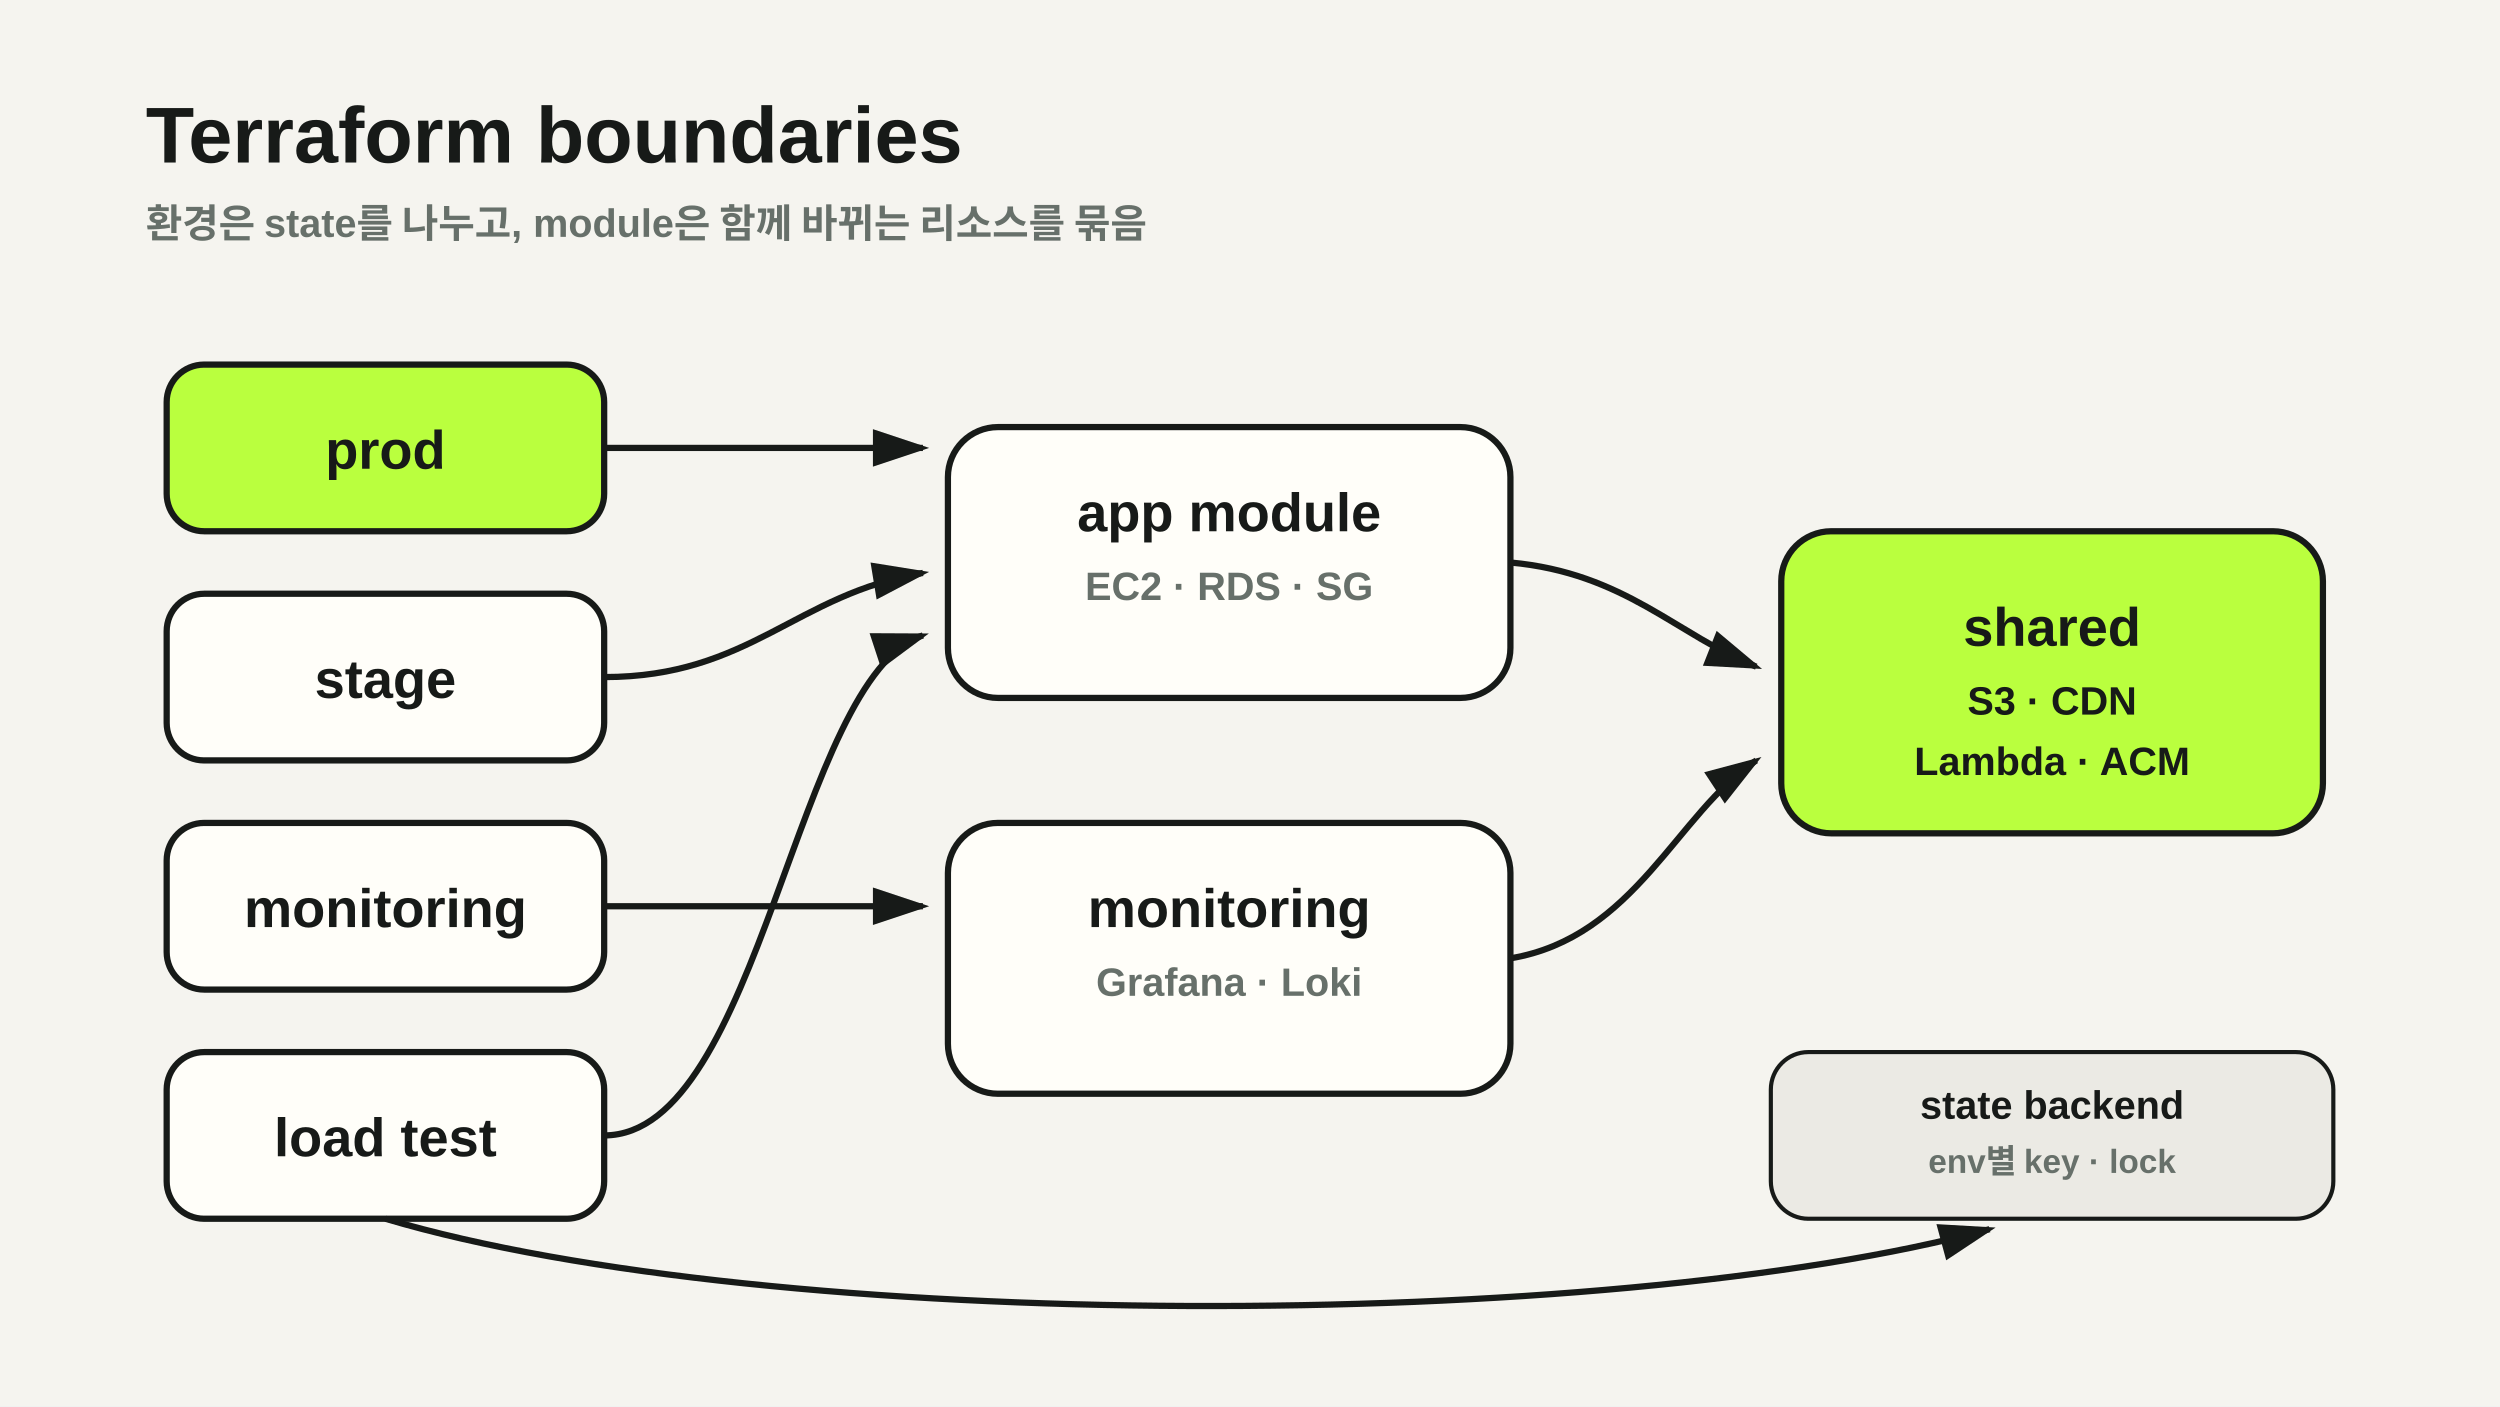
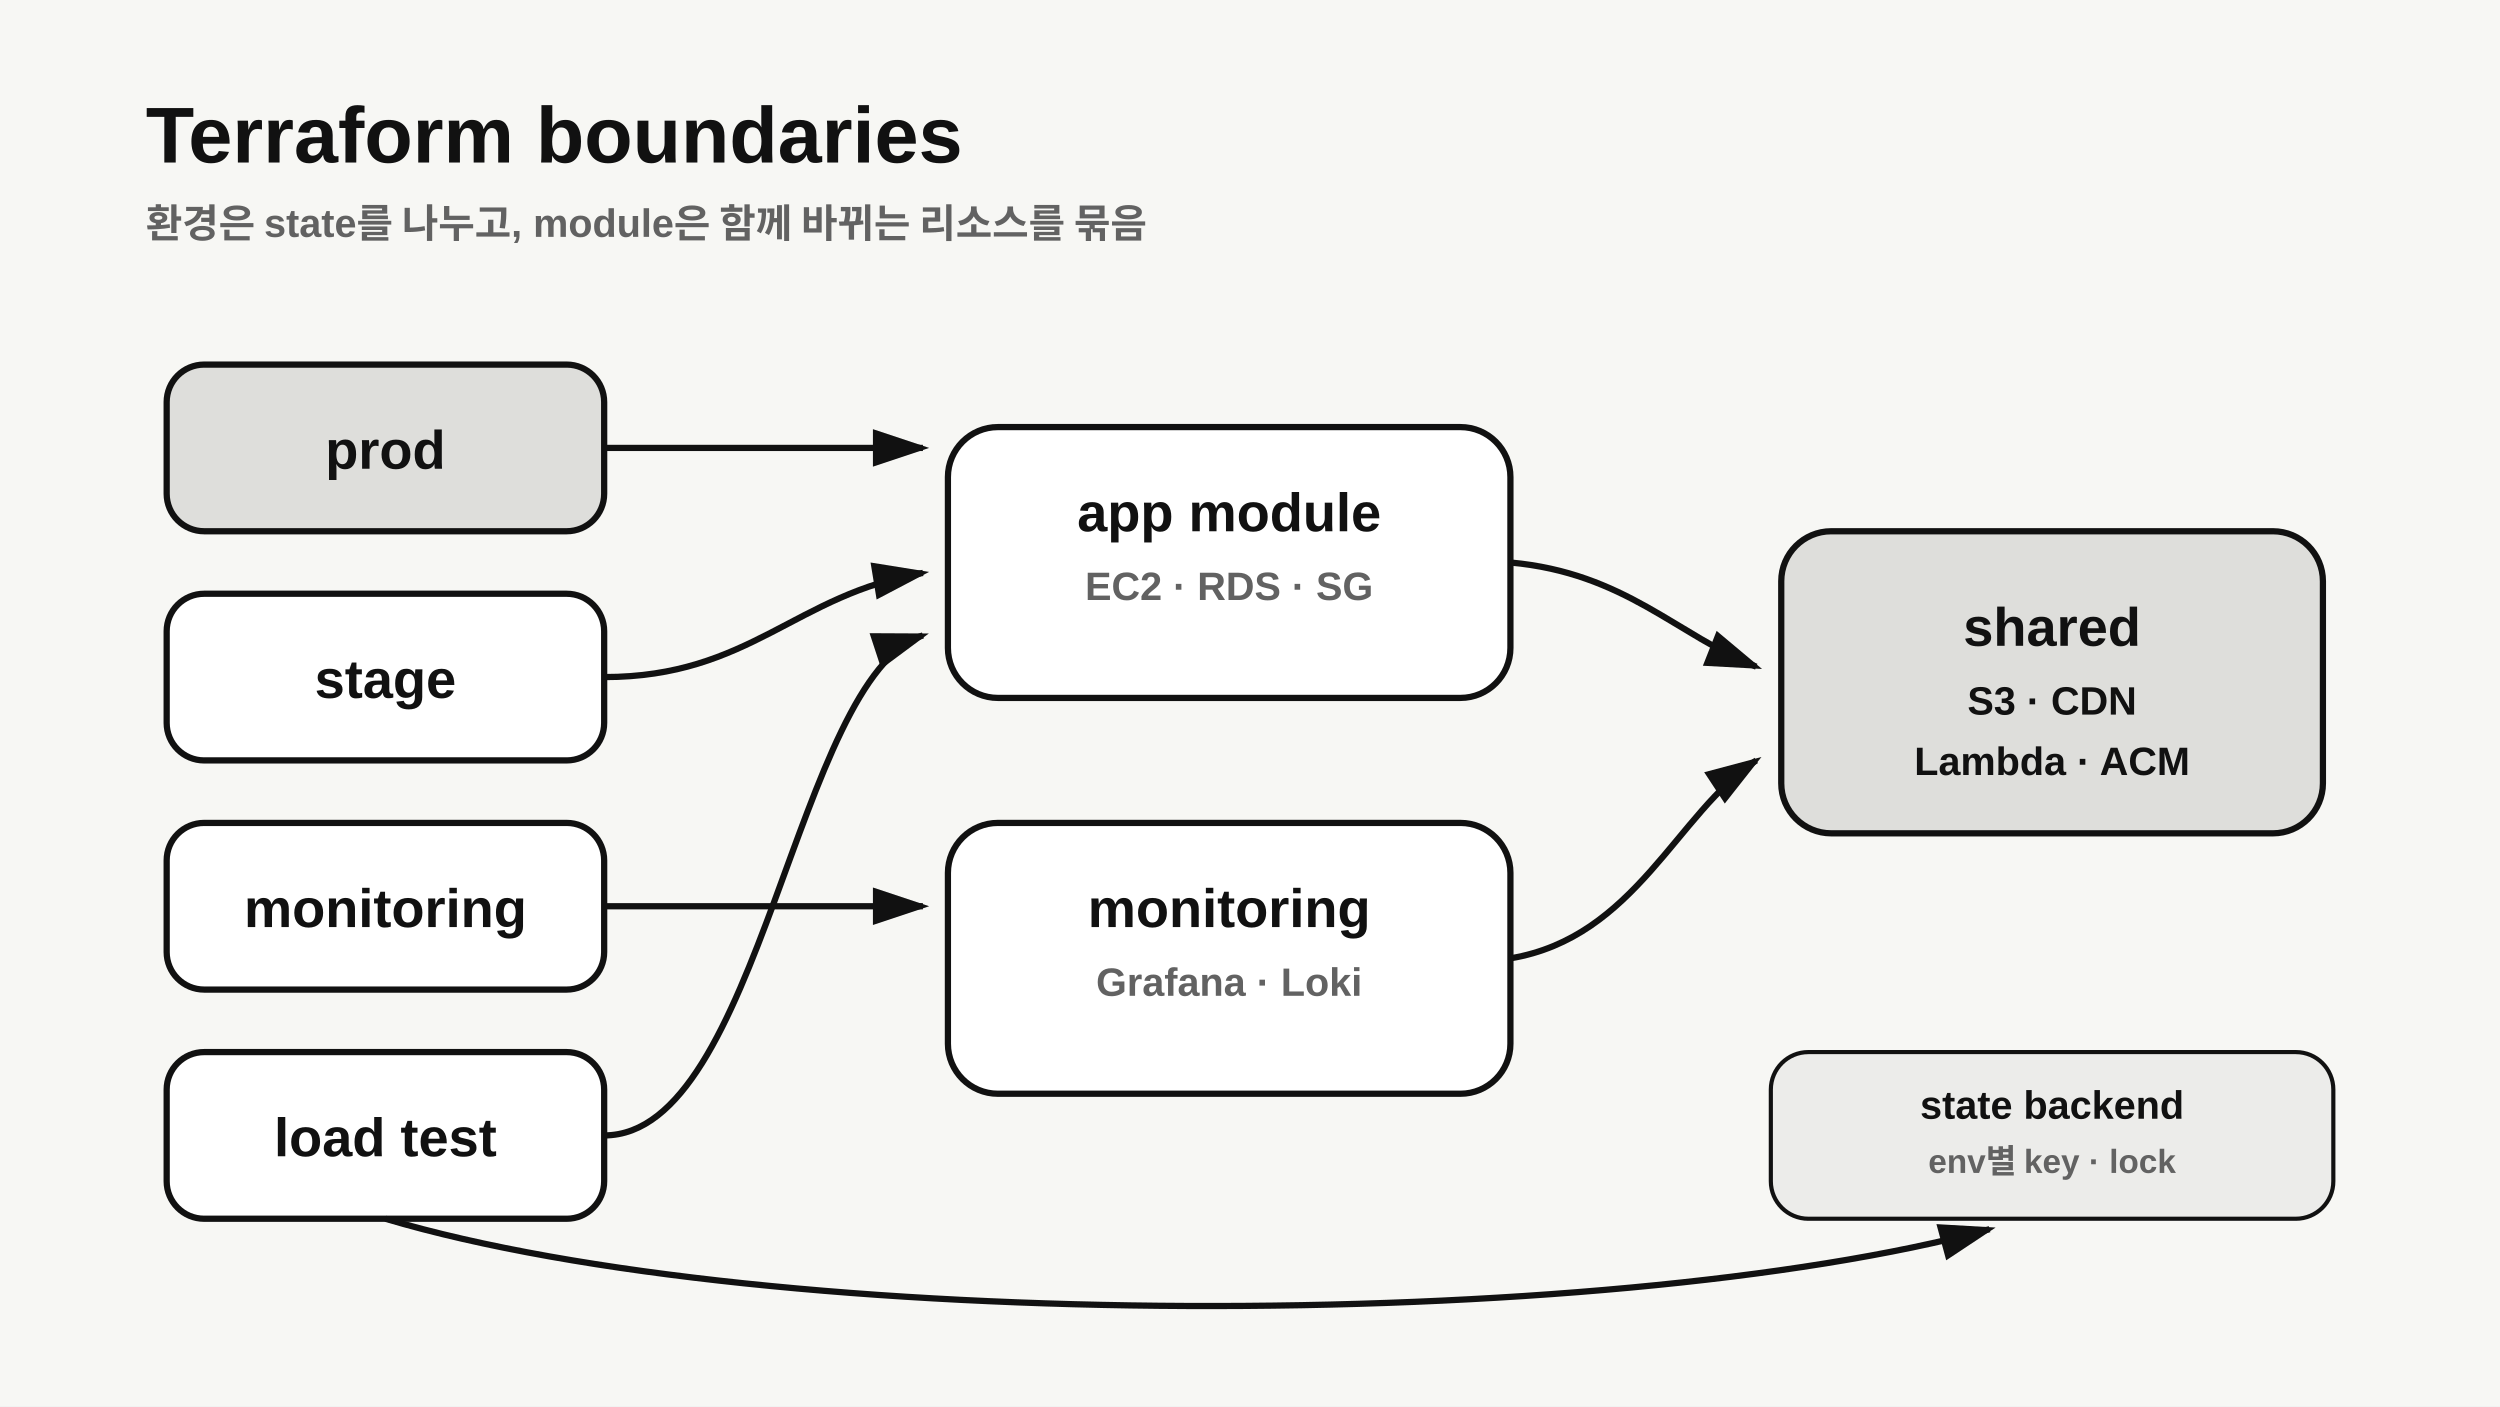
<svg xmlns="http://www.w3.org/2000/svg" viewBox="0 0 1200 675" role="img" aria-labelledby="title desc">
  <defs>
    <marker id="arrow" markerWidth="10" markerHeight="10" refX="8" refY="3" orient="auto" markerUnits="strokeWidth">
-       <path d="M0,0 L0,6 L9,3 z" fill="#171a18" />
+       <path d="M0,0 L0,6 L9,3 z" fill="#111111" />
    </marker>
    <style>
-       .bg{fill:#f5f4ef}.card{fill:#fffef9;stroke:#171a18;stroke-width:3}.soft{fill:#ebeae4;stroke:#171a18;stroke-width:2}.accent{fill:#baff3e;stroke:#171a18;stroke-width:3}.line{stroke:#171a18;stroke-width:3;fill:none;marker-end:url(#arrow)}.muted{fill:#67706a}.ink{fill:#171a18}text{font-family:Pretendard,'Noto Sans KR',Arial,sans-serif}.title{font-size:38px;font-weight:900}.label{font-size:26px;font-weight:850}.small{font-size:19px;font-weight:700}.tiny{font-size:16px;font-weight:700}
+       .bg{fill:#f7f7f4}.card{fill:#ffffff;stroke:#111111;stroke-width:3}.soft{fill:#ececea;stroke:#111111;stroke-width:2}.accent{fill:#dededb;stroke:#111111;stroke-width:3}.line{stroke:#111111;stroke-width:3;fill:none;marker-end:url(#arrow)}.muted{fill:#626262}.ink{fill:#111111}text{font-family:Pretendard,'Noto Sans KR',Arial,sans-serif}.title{font-size:38px;font-weight:900}.label{font-size:26px;font-weight:850}.small{font-size:19px;font-weight:700}.tiny{font-size:16px;font-weight:700}
    </style>
  </defs>
  <rect class="bg" width="1200" height="675" />
  <text x="70" y="78" class="title ink">Terraform boundaries</text>
  <text x="70" y="114" class="small muted">환경은 state를 나누고, module은 함께 바뀌는 리소스를 묶음</text>
  <rect x="80" y="175" width="210" height="80" rx="18" class="accent" />
  <text x="185" y="225" text-anchor="middle" class="label ink">prod</text>
  <rect x="80" y="285" width="210" height="80" rx="18" class="card" />
  <text x="185" y="335" text-anchor="middle" class="label ink">stage</text>
  <rect x="80" y="395" width="210" height="80" rx="18" class="card" />
  <text x="185" y="445" text-anchor="middle" class="label ink">monitoring</text>
  <rect x="80" y="505" width="210" height="80" rx="18" class="card" />
  <text x="185" y="555" text-anchor="middle" class="label ink">load test</text>
  <rect x="455" y="205" width="270" height="130" rx="24" class="card" />
  <text x="590" y="255" text-anchor="middle" class="label ink">app module</text>
  <text x="590" y="288" text-anchor="middle" class="small muted">EC2 · RDS · SG</text>
  <rect x="455" y="395" width="270" height="130" rx="24" class="card" />
  <text x="590" y="445" text-anchor="middle" class="label ink">monitoring</text>
  <text x="590" y="478" text-anchor="middle" class="small muted">Grafana · Loki</text>
  <rect x="855" y="255" width="260" height="145" rx="24" class="accent" />
  <text x="985" y="310" text-anchor="middle" class="label ink">shared</text>
  <text x="985" y="343" text-anchor="middle" class="small ink">S3 · CDN</text>
  <text x="985" y="372" text-anchor="middle" class="small ink">Lambda · ACM</text>
  <rect x="850" y="505" width="270" height="80" rx="18" class="soft" />
  <text x="985" y="537" text-anchor="middle" class="small ink">state backend</text>
  <text x="985" y="563" text-anchor="middle" class="tiny muted">env별 key · lock</text>
  <path class="line" d="M290 215 H443" />
  <path class="line" d="M290 325 C360 325 382 285 443 275" />
  <path class="line" d="M290 435 H443" />
  <path class="line" d="M290 545 C365 545 382 325 443 305" />
  <path class="line" d="M725 270 C780 275 805 305 843 320" />
  <path class="line" d="M725 460 C785 450 805 390 843 365" />
  <path class="line" d="M185 585 C370 640 770 640 955 590" />
</svg>
